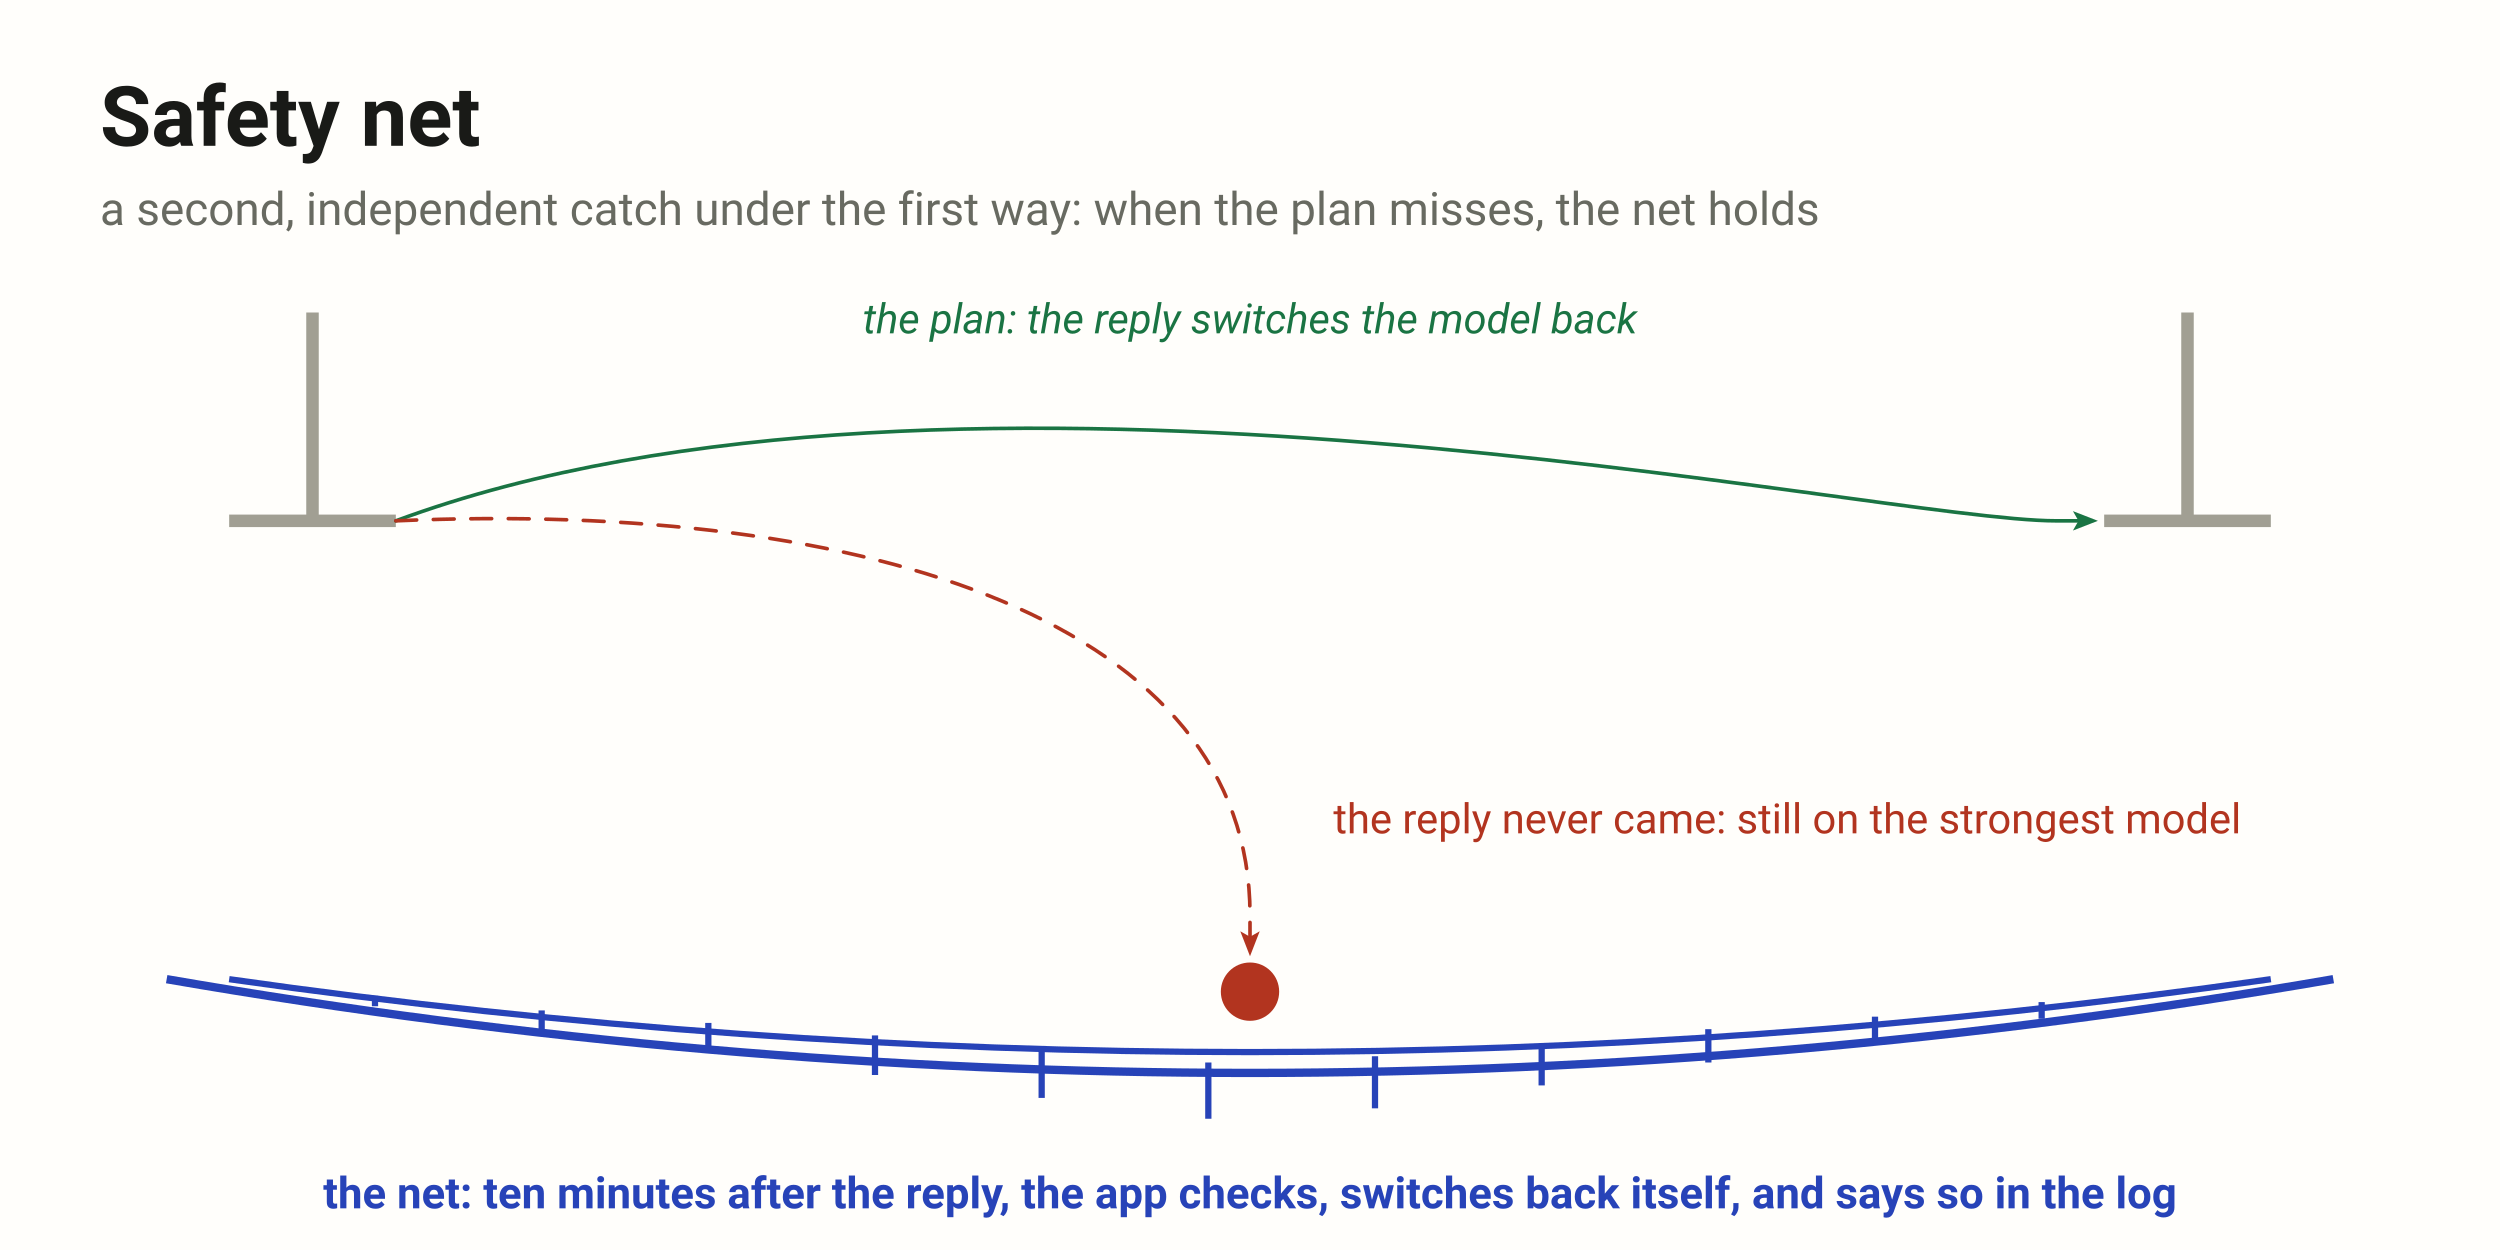
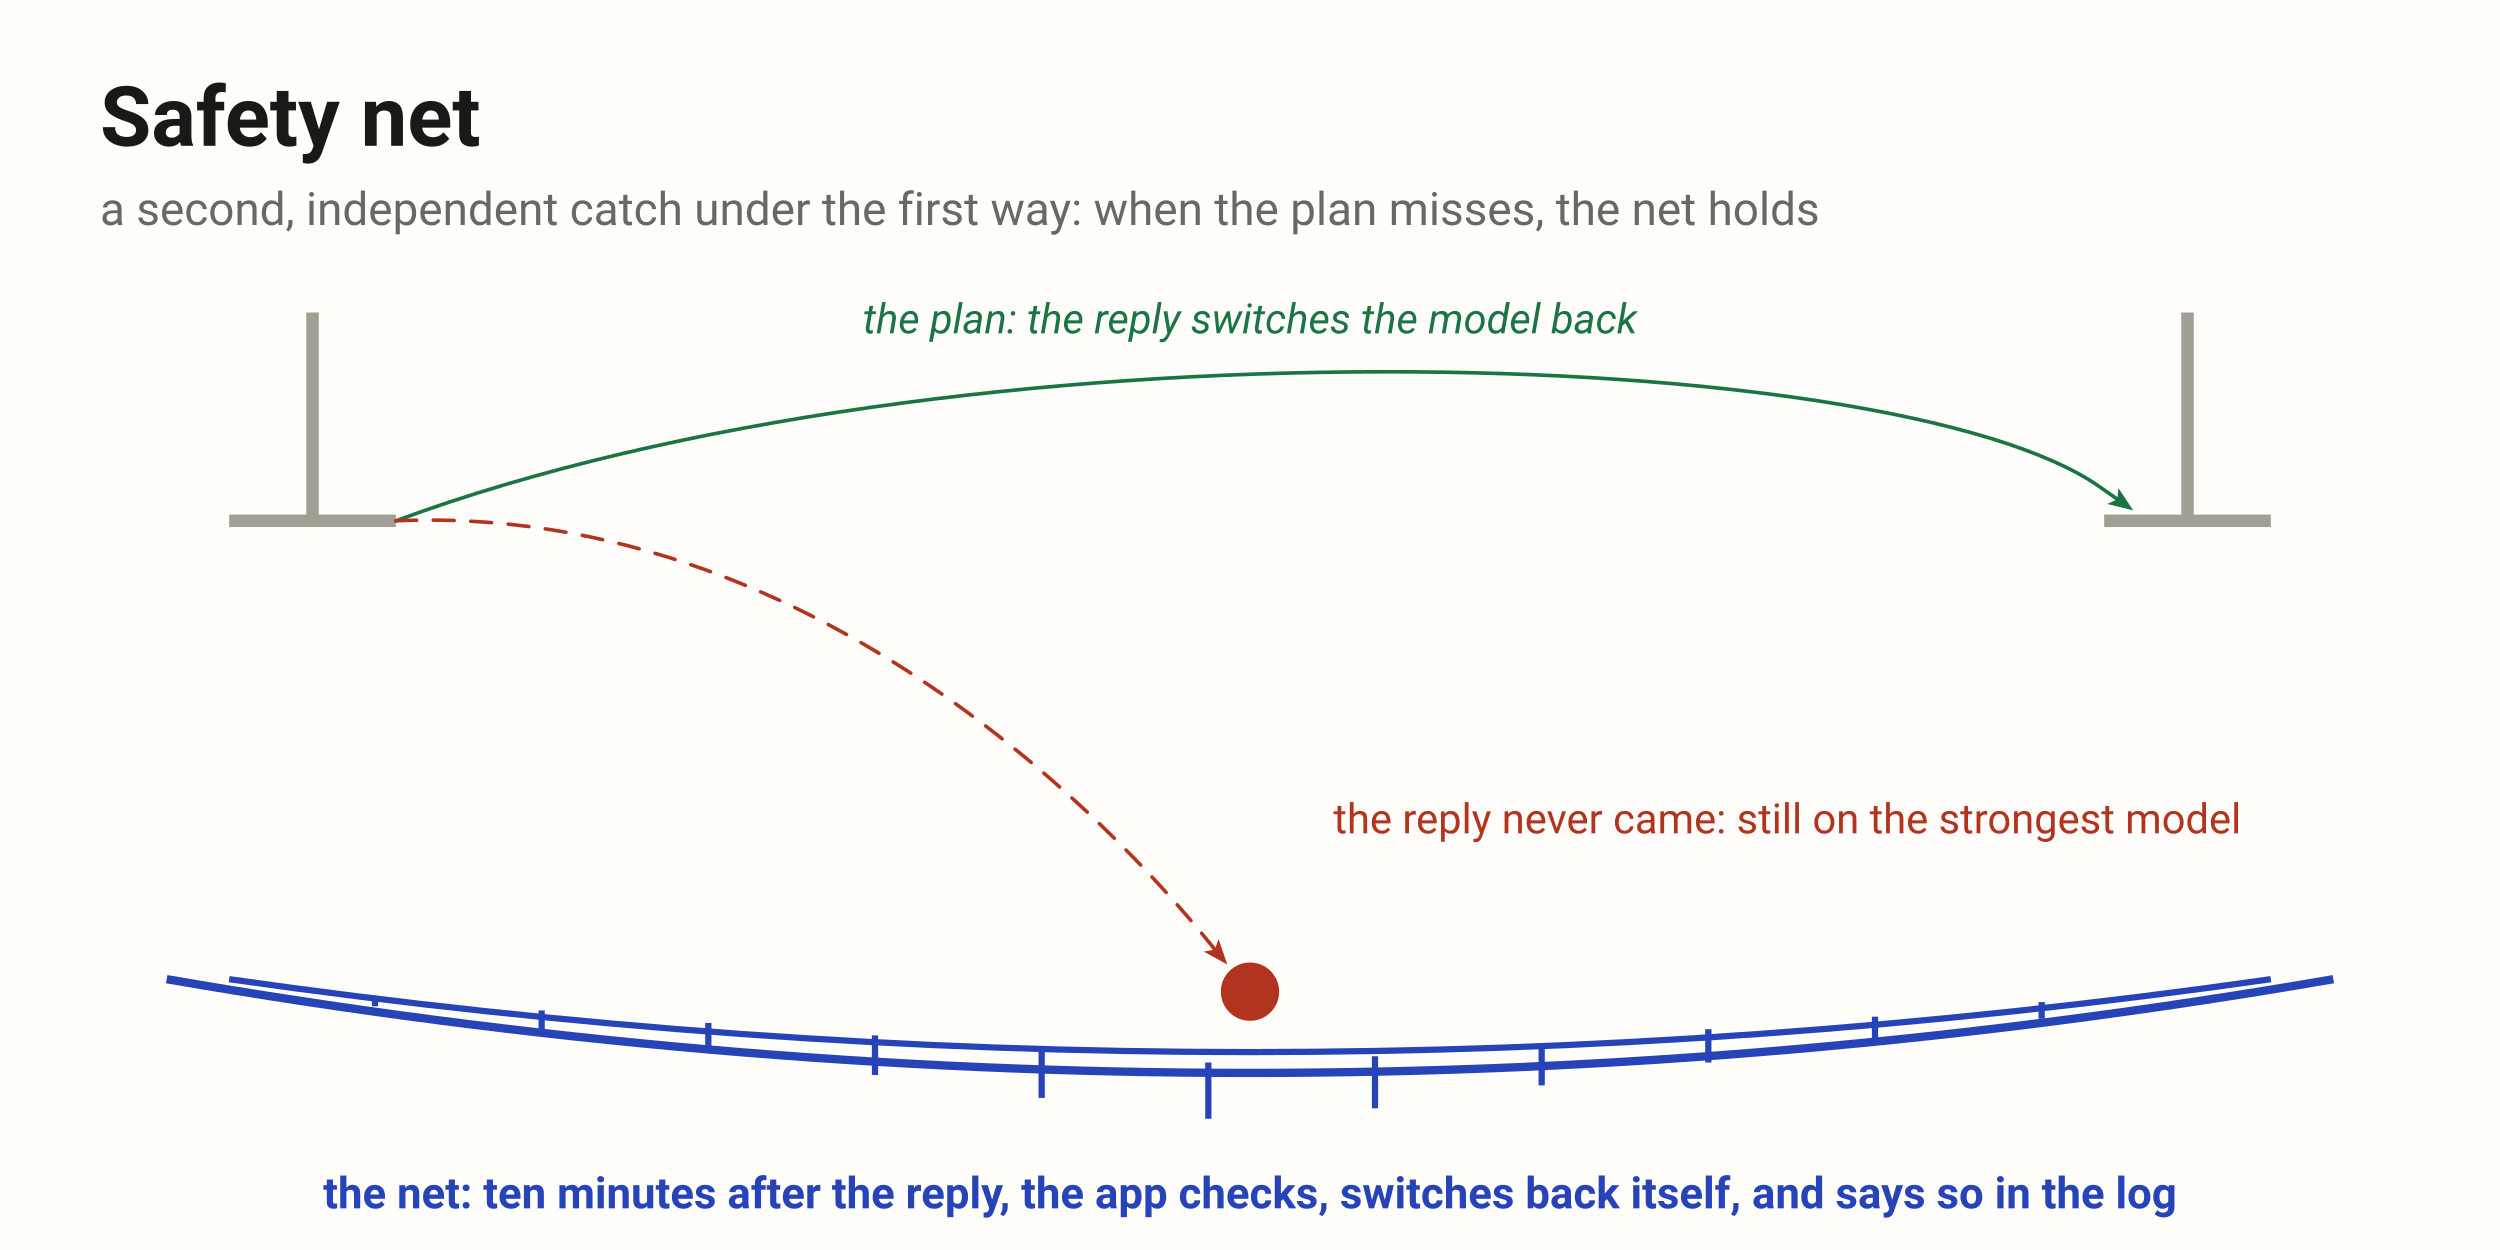
<svg xmlns="http://www.w3.org/2000/svg" viewBox="0 0 1200 600" font-family="system-ui, -apple-system, 'Segoe UI', Roboto, sans-serif">
  <rect width="1200" height="600" fill="#fffefb" />
  <defs>
    <marker id="a56DB3A" viewBox="0 0 12 12" refX="8" refY="6" markerUnits="userSpaceOnUse" markerWidth="16" markerHeight="16" orient="auto-start-reverse">
      <path d="M2 2.5 L11 6 L2 9.5 L4 6 z" fill="#1a7443" stroke-linejoin="round" />
    </marker>
    <marker id="aFF6B6B" viewBox="0 0 12 12" refX="8" refY="6" markerUnits="userSpaceOnUse" markerWidth="16" markerHeight="16" orient="auto-start-reverse">
      <path d="M2 2.5 L11 6 L2 9.5 L4 6 z" fill="#b2341f" stroke-linejoin="round" />
    </marker>
  </defs>
  <text x="48" y="70" fill="#191a17" font-size="40" font-weight="700">Safety net</text>
  <text x="48" y="108" fill="#686a61" font-size="22">a second, independent catch under the first way: when the plan misses, the net holds</text>
  <line x1="150" y1="150" x2="150" y2="250" stroke="#a19f93" stroke-width="6" />
  <line x1="110" y1="250" x2="190" y2="250" stroke="#a19f93" stroke-width="6" />
  <line x1="1050" y1="150" x2="1050" y2="250" stroke="#a19f93" stroke-width="6" />
  <line x1="1010" y1="250" x2="1090" y2="250" stroke="#a19f93" stroke-width="6" />
-   <path d="M190 250 C460 150 900 250 987 250 H1003" fill="none" stroke="#1a7443" stroke-width="1.75" stroke-linecap="round" marker-end="url(#a56DB3A)" />
+   <path d="M190 250 C460 150 909.3 164.7 1007.6 233.5 L1020.7 242.7" fill="none" stroke="#1a7443" stroke-width="1.75" stroke-linecap="round" marker-end="url(#a56DB3A)" />
  <text x="600" y="160" fill="#1a7443" font-size="20" text-anchor="middle" font-style="italic">the plan: the reply switches the model back</text>
-   <path d="M190 250 C420 240 600 300 600 439 V455" fill="none" stroke="#b2341f" stroke-width="1.75" stroke-dasharray="10 8" stroke-linecap="round" marker-end="url(#aFF6B6B)" />
+   <path d="M190 250 C420 240 576.2 447.6 586.5 459.9" fill="none" stroke="#b2341f" stroke-width="1.75" stroke-dasharray="10 8" stroke-linecap="round" marker-end="url(#aFF6B6B)" />
  <text x="640" y="400" fill="#b2341f" font-size="20" text-anchor="start">the reply never came: still on the strongest model</text>
  <path d="M80 470 Q600 560 1120 470" fill="none" stroke="#2743b8" stroke-width="4" />
  <path d="M110 470 Q600 540 1090 470" fill="none" stroke="#2743b8" stroke-width="3" />
  <line x1="180" y1="478" x2="180" y2="483" stroke="#2743b8" stroke-width="3" />
  <line x1="260" y1="485" x2="260" y2="494" stroke="#2743b8" stroke-width="3" />
  <line x1="340" y1="491" x2="340" y2="505" stroke="#2743b8" stroke-width="3" />
  <line x1="420" y1="497" x2="420" y2="516" stroke="#2743b8" stroke-width="3" />
  <line x1="500" y1="504" x2="500" y2="527" stroke="#2743b8" stroke-width="3" />
  <line x1="580" y1="510" x2="580" y2="537" stroke="#2743b8" stroke-width="3" />
  <line x1="660" y1="507" x2="660" y2="532" stroke="#2743b8" stroke-width="3" />
  <line x1="740" y1="501" x2="740" y2="521" stroke="#2743b8" stroke-width="3" />
  <line x1="820" y1="494" x2="820" y2="510" stroke="#2743b8" stroke-width="3" />
  <line x1="900" y1="488" x2="900" y2="500" stroke="#2743b8" stroke-width="3" />
  <line x1="980" y1="481" x2="980" y2="489" stroke="#2743b8" stroke-width="3" />
  <circle cx="600" cy="476" r="14" fill="#b2341f" />
  <text x="600" y="580" fill="#2743b8" font-size="21" text-anchor="middle" font-weight="700">the net: ten minutes after the reply, the app checks, switches back itself, and says so in the log</text>
</svg>
